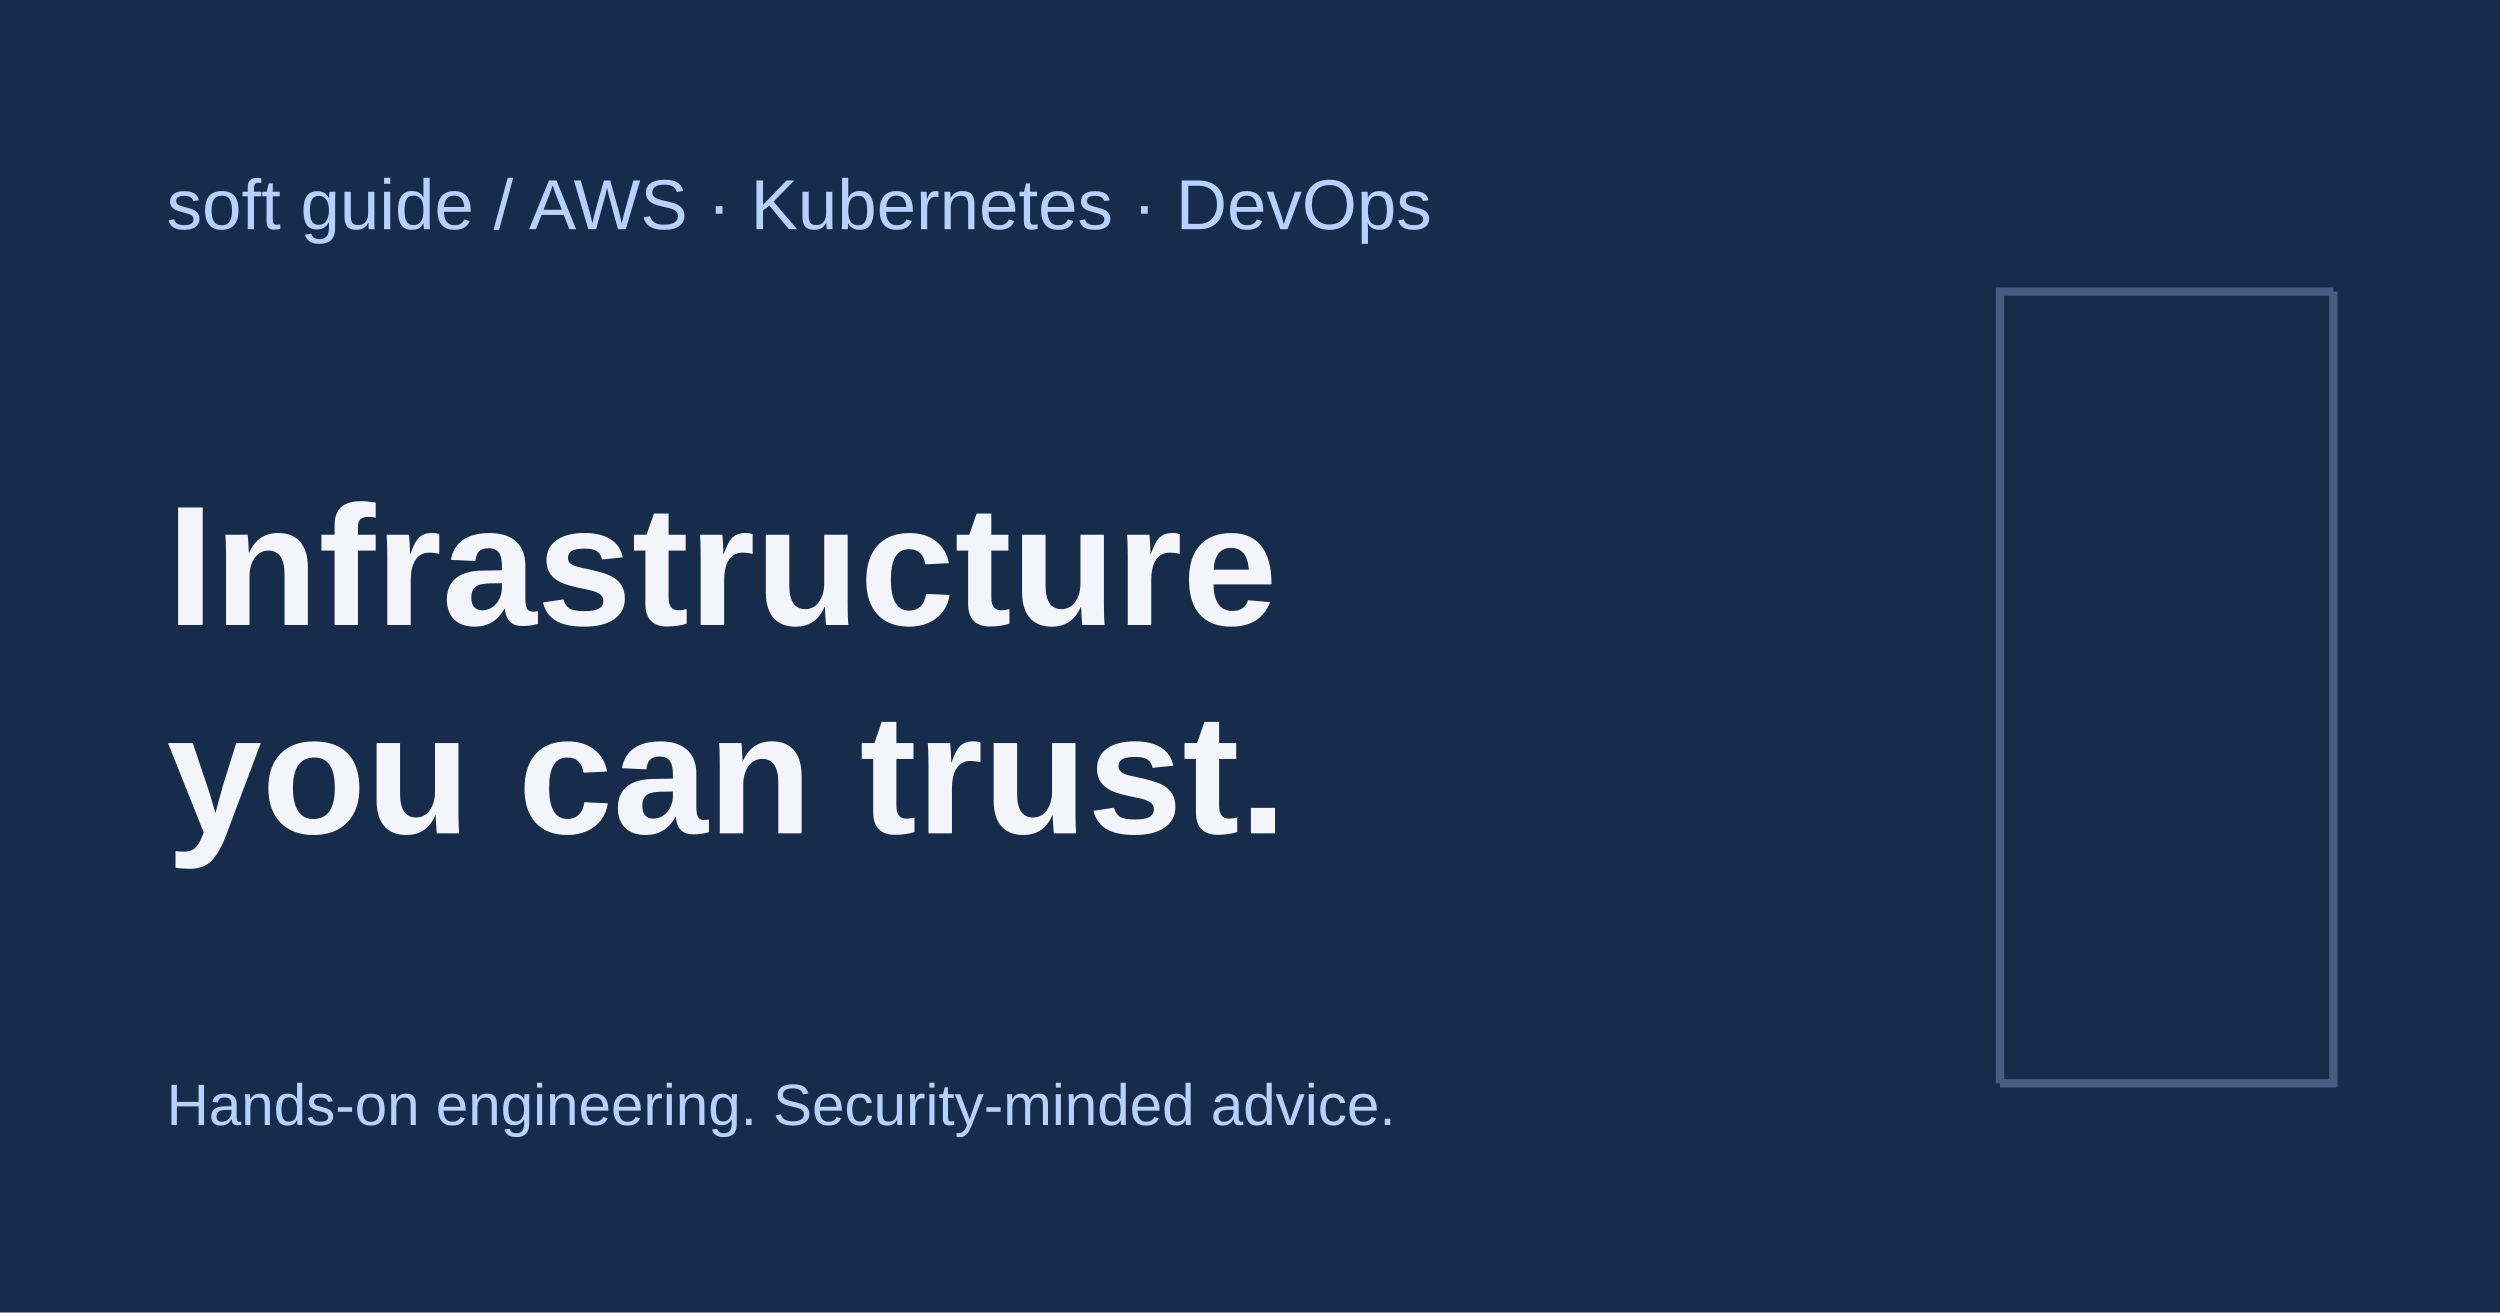
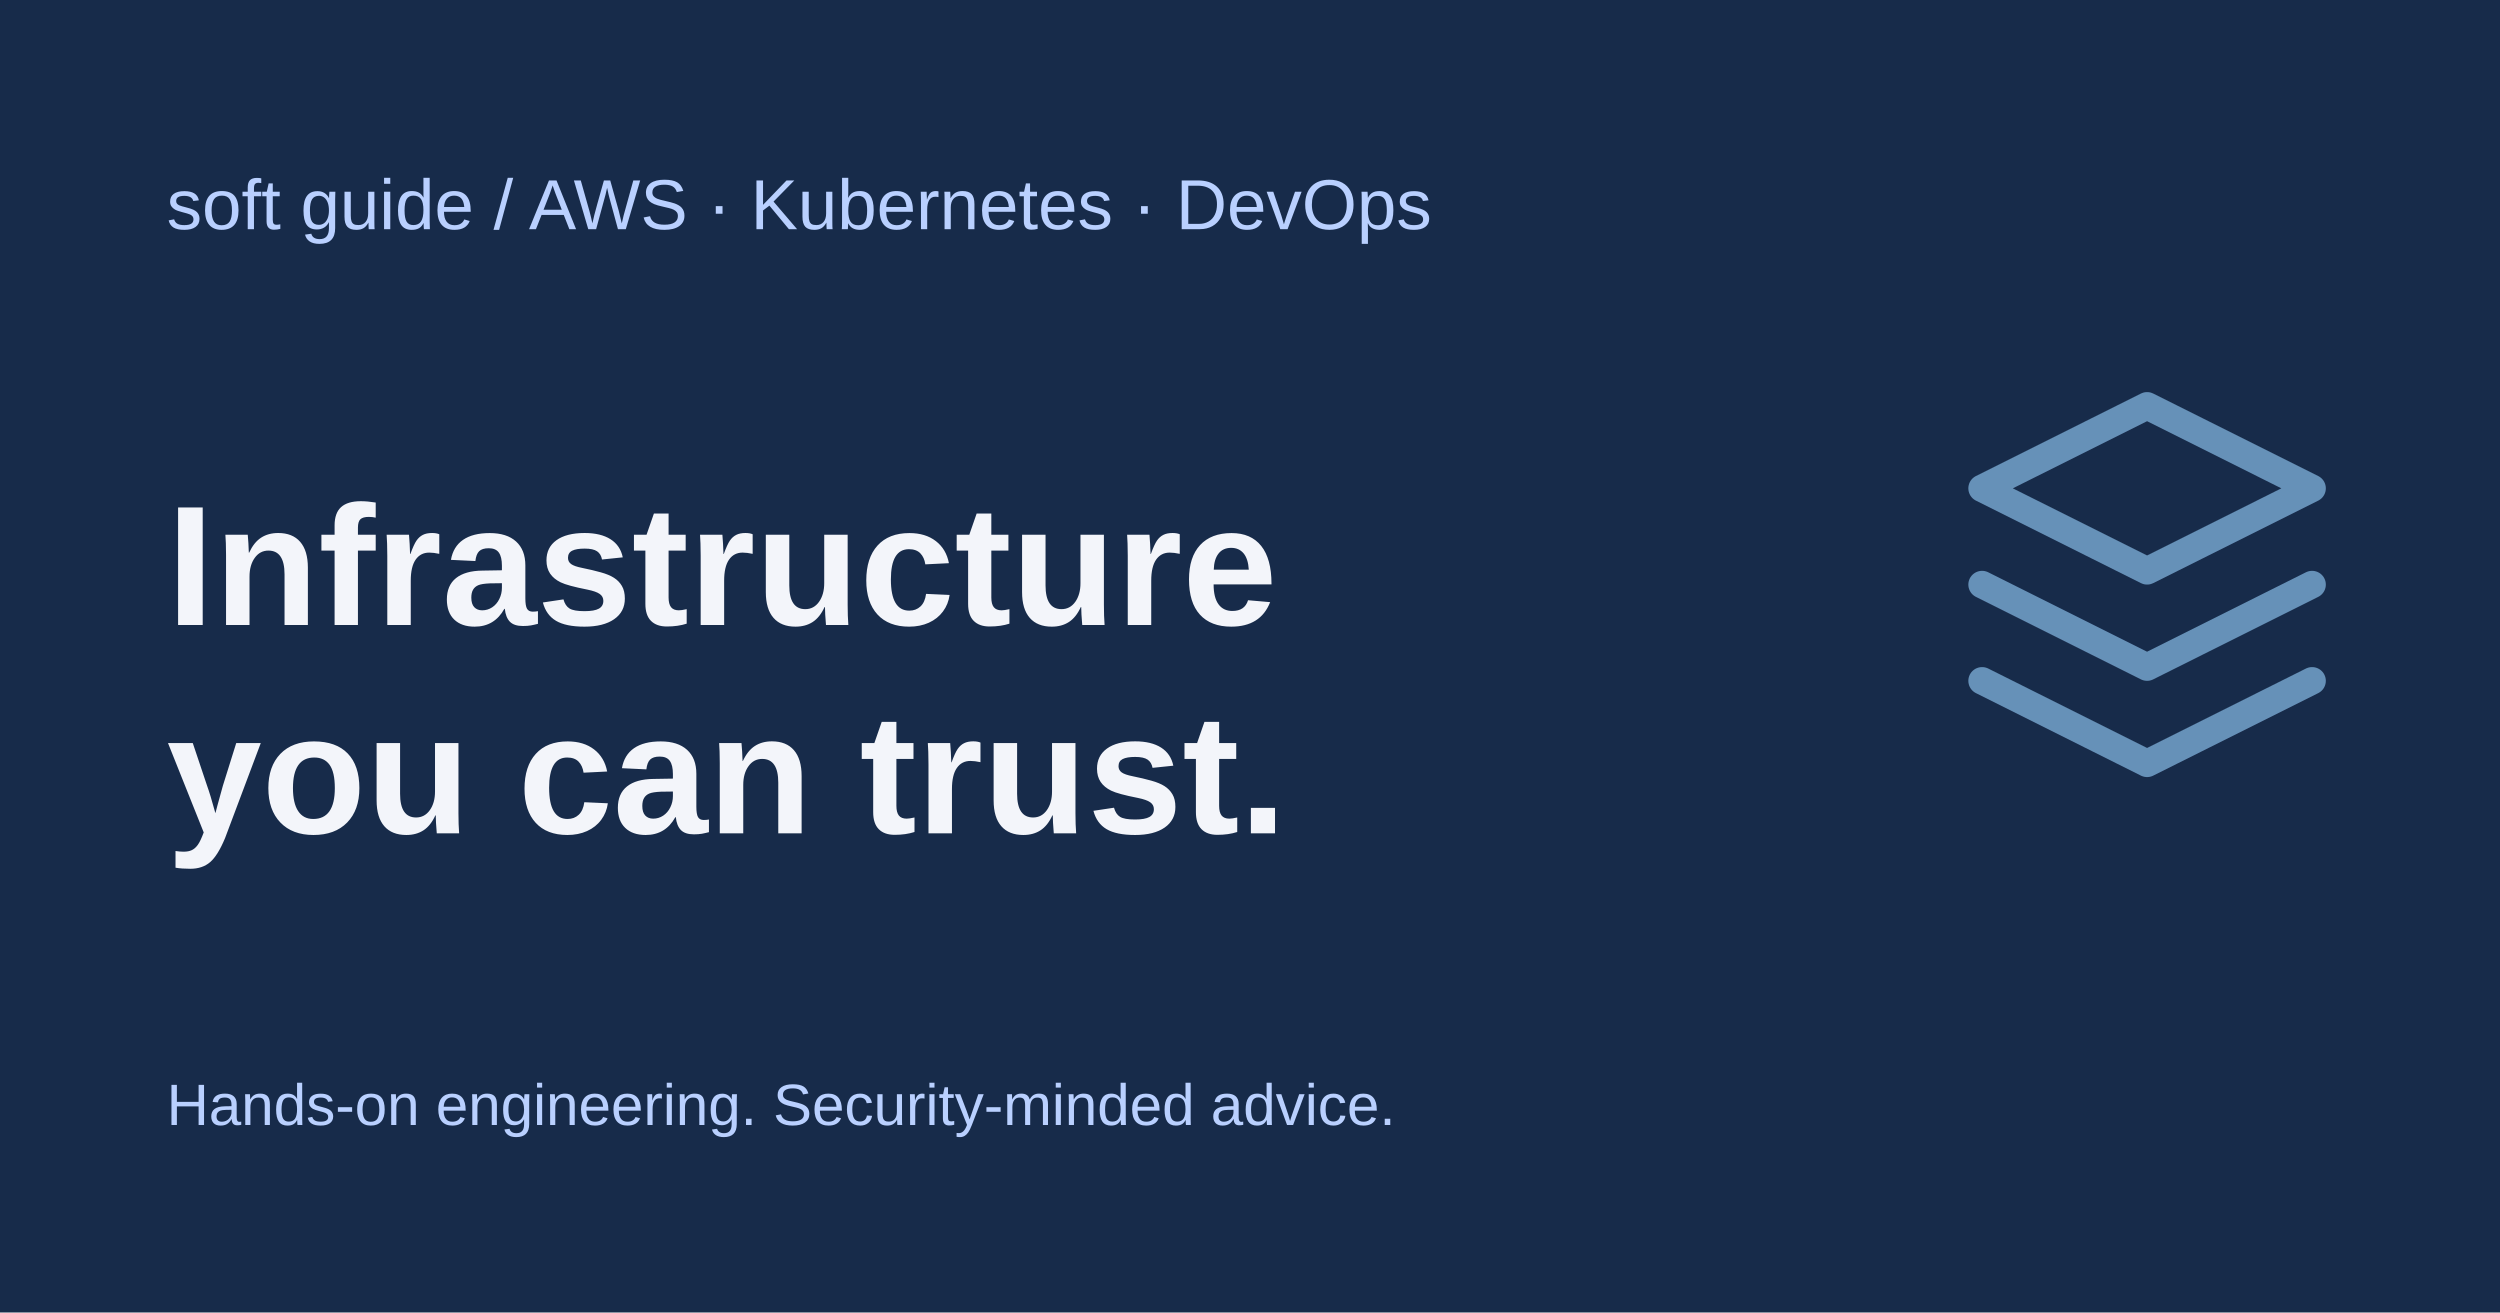
<svg xmlns="http://www.w3.org/2000/svg" width="1200" height="630" viewBox="0 0 1200 630">
  <rect width="1200" height="630" fill="#172b4a" />
-   <path d="M960 520V140h160M1120 140v380H960" stroke="#b9d0ff" stroke-width="4" fill="none" opacity=".3" />
+   <g transform="translate(925 175) scale(3.3)" fill="none" stroke="#91c7f2" stroke-width="4" stroke-linejoin="round" stroke-linecap="round" opacity=".65">
+     <path d="m8 18 24-12 24 12-24 12Z" />
+     <path d="m8 32 24 12 24-12M8 46l24 12 24-12" />
+   </g>
  <text x="80" y="110" fill="#b9d0ff" font-family="Arial,sans-serif" font-size="34">soft guide / AWS · Kubernetes · DevOps</text>
  <g fill="#f3f5fa" font-family="Arial,sans-serif" font-size="82" font-weight="700">
    <text x="80" y="300">Infrastructure</text>
    <text x="80" y="400">you can trust.</text>
  </g>
  <text x="80" y="540" fill="#b9d0ff" font-family="Arial,sans-serif" font-size="28">Hands-on engineering. Security-minded advice.</text>
</svg>
